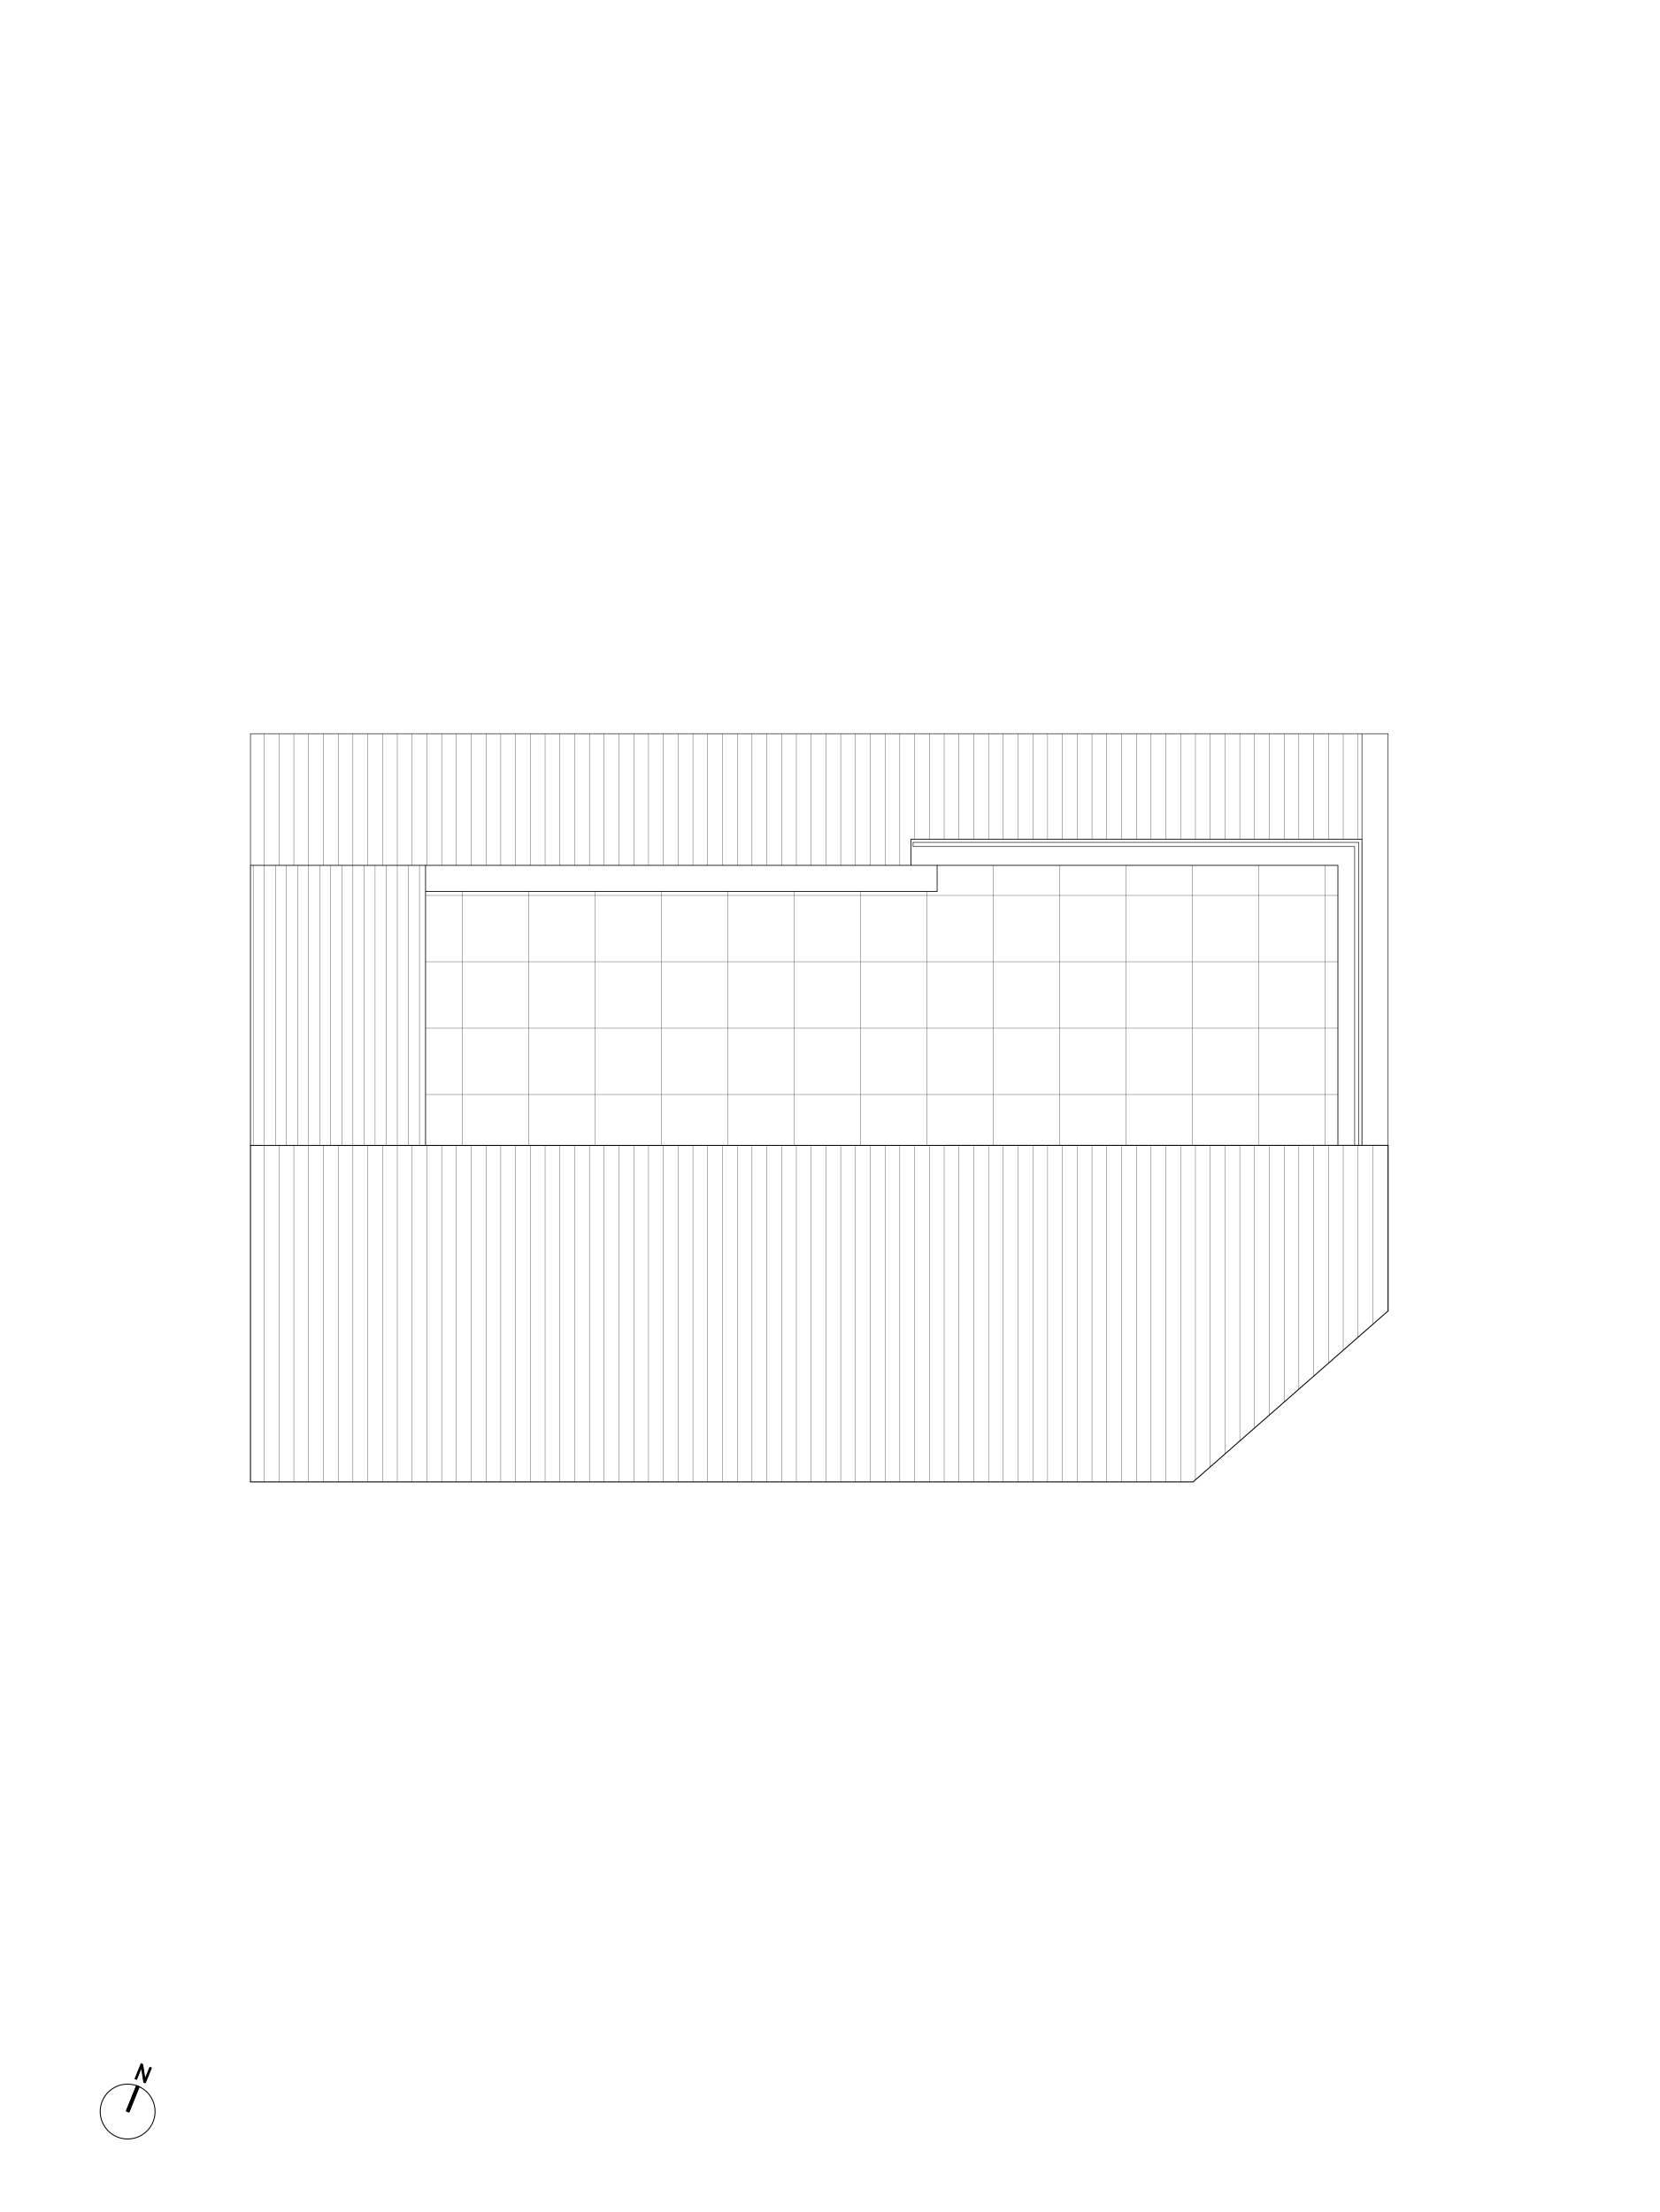
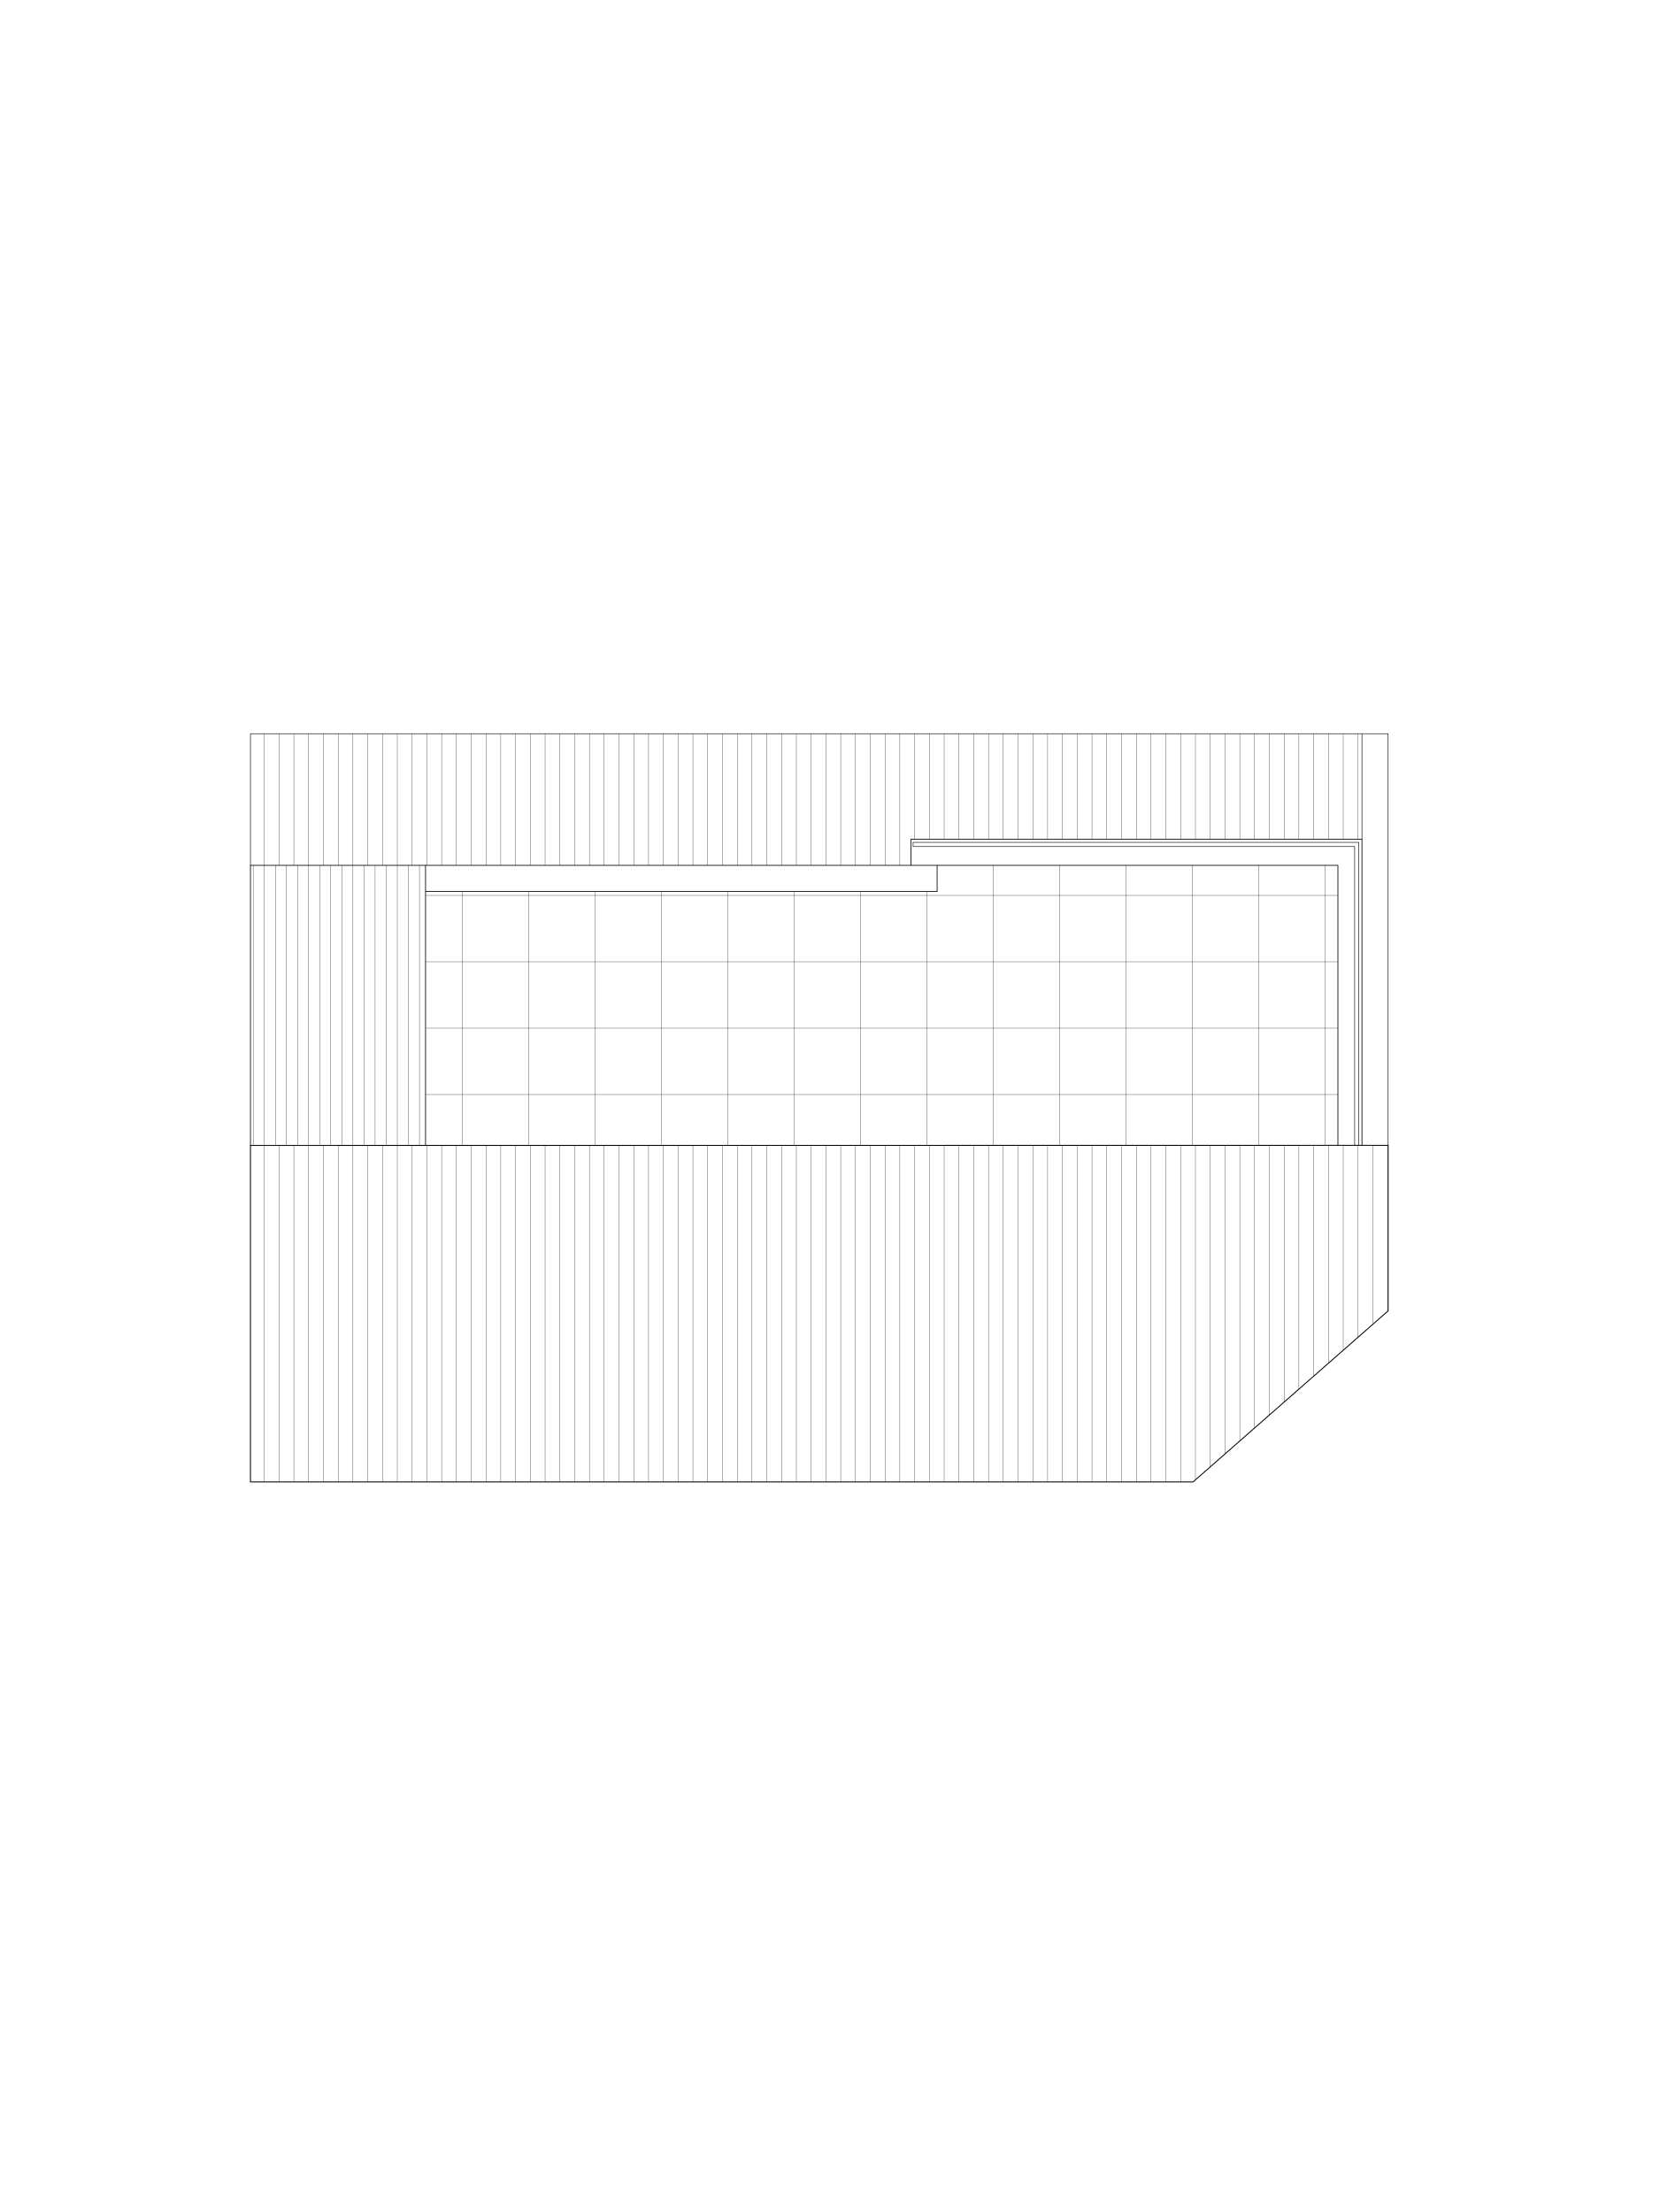
<svg xmlns="http://www.w3.org/2000/svg" id="_레이어_1" version="1.1" viewBox="0 0 900 1200">
  <defs>
    <style>
      .st0 {
        stroke-width: .4px;
      }

      .st0, .st1, .st2, .st3 {
        fill: none;
-       }
- 
-       .st0, .st1, .st2, .st3, .st4, .st5 {
        stroke: #000;
-       }
- 
-       .st0, .st1, .st2, .st3, .st5 {
        stroke-miterlimit: 10;
      }

-       .st1, .st4, .st5 {
+       .st1 {
        stroke-width: .5px;
      }

      .st2 {
        stroke-width: .15px;
      }

      .st3 {
        stroke-width: .3px;
-       }
- 
-       .st5 {
-         fill: #040000;
-         fill-rule: evenodd;
      }
    </style>
  </defs>
  <g id="av">
    <g id="aw">
      <path class="st2" d="M143.36,803.94v-182.55M143.36,469.45v-71.43M151.38,803.94v-182.55M151.38,469.45v-71.43M159.39,803.94v-182.55M159.39,469.45v-71.43M167.41,803.94v-182.55M167.41,469.45v-71.43M175.43,803.94v-182.55M175.43,469.45v-71.43M183.45,803.94v-182.55M183.45,469.45v-71.43M191.46,803.94v-182.55M191.46,469.45v-71.43M199.48,803.94v-182.55M199.48,469.45v-71.43M207.5,803.94v-182.56M207.5,469.45v-71.43M215.52,803.94v-182.56M215.52,469.45v-71.43M223.53,803.94v-182.56M223.53,469.45v-71.43M231.55,803.94v-182.56M231.55,469.45v-71.43M239.57,803.94v-182.56M239.57,469.45v-71.43M247.59,803.94v-182.56M247.59,469.45v-71.43M255.6,803.94v-182.56M255.6,469.45v-71.43M263.62,803.94v-182.56M263.62,469.45v-71.43M271.64,803.94v-182.56M271.64,469.45v-71.43M279.66,803.94v-182.56M279.66,469.45v-71.43M287.67,803.94v-182.56M287.67,469.45v-71.43M295.69,803.94v-182.56M295.69,469.45v-71.43M303.71,803.94v-182.56M303.71,469.45v-71.43M311.73,803.94v-182.57M311.73,469.45v-71.43M319.74,803.94v-182.57M319.74,469.45v-71.43M327.76,803.94v-182.57M327.76,469.45v-71.43M335.78,803.94v-182.57M335.78,469.45v-71.43M343.8,803.94v-182.57M343.8,469.45v-71.43M351.81,803.94v-182.57M351.81,469.45v-71.43M359.83,803.94v-182.57M359.83,469.45v-71.43M367.85,803.94v-182.57M367.85,469.45v-71.43M375.87,803.94v-182.57M375.87,469.45v-71.43M383.89,803.94v-182.57M383.89,469.45v-71.43M391.9,803.94v-182.57M391.9,469.45v-71.43M399.92,803.94v-182.57M399.92,469.45v-71.43M407.94,803.94v-182.57M407.94,469.45v-71.43M415.96,803.94v-182.58M415.96,469.45v-71.43M423.97,803.94v-182.58M423.97,469.45v-71.43M431.99,803.94v-182.58M431.99,469.45v-71.43M440.01,803.94v-182.58M440.01,469.45v-71.43M448.03,803.94v-182.58M448.03,469.45v-71.43M456.04,803.94v-182.58M456.04,469.45v-71.43M464.06,803.94v-182.58M464.06,469.45v-71.43M472.08,803.94v-182.58M472.08,469.45v-71.43M480.1,803.94v-182.58M480.1,469.45v-71.43M488.11,803.94v-182.58M488.11,469.45v-71.43M496.13,803.94v-182.58M496.13,455.28v-57.26M504.15,803.94v-182.58M504.15,455.28v-57.26M512.17,803.94v-182.58M512.17,455.28v-57.26M520.18,803.94v-182.58M520.18,455.28v-57.26M528.2,803.94v-182.59M528.2,455.28v-57.26M536.22,803.94v-182.59M536.22,455.28v-57.26M544.24,803.94v-182.59M544.24,455.28v-57.26M552.25,803.94v-182.59M552.25,455.28v-57.26M560.27,803.94v-182.59M560.27,455.28v-57.26M568.29,803.94v-182.59M568.29,455.28v-57.26M576.31,803.94v-182.59M576.31,455.28v-57.26M584.32,803.94v-182.59M584.32,455.28v-57.26M592.34,803.94v-182.59M592.34,455.28v-57.26M600.36,803.94v-182.59M600.36,455.28v-57.26M608.38,803.94v-182.59M608.38,455.28v-57.26M616.4,803.94v-182.59M616.4,455.28v-57.26M624.41,803.94v-182.59M624.41,455.28v-57.26M632.43,803.94v-182.6M632.43,455.28v-57.26M640.45,803.94v-182.6M640.45,455.28v-57.26M648.47,802.82v-181.48M648.47,455.28v-57.26M656.48,795.79v-174.45M656.48,455.28v-57.26M664.5,788.76v-167.42M664.5,455.28v-57.26M672.52,781.73v-160.39M672.52,455.28v-57.26M680.54,774.69v-153.35M680.54,455.28v-57.26M688.55,767.66v-146.32M688.55,455.28v-57.26M696.57,760.63v-139.29M696.57,455.28v-57.26M704.59,753.6v-132.26M704.59,455.28v-57.26M712.61,746.57v-125.23M712.61,455.28v-57.26M720.62,739.53v-118.2M720.62,455.28v-57.26M728.64,732.5v-111.17M728.64,455.28v-57.26M736.66,725.47v-104.14M736.66,455.28v-57.26M744.68,718.44v-97.11M752.69,711.41v-90.07" />
    </g>
    <g id="ax">
      <path class="st2" d="M137.34,621.39v-151.94M143.36,621.39v-151.94M149.37,621.39v-151.94M155.38,621.39v-151.94M161.4,621.39v-151.93M167.41,621.39v-151.93M173.42,621.39v-151.93M179.44,621.39v-151.93M185.45,621.39v-151.93M191.46,621.39v-151.93M197.48,621.38v-151.93M203.49,621.38v-151.93M209.5,621.38v-151.93M215.52,621.38v-151.93M221.53,621.38v-151.93M227.54,621.38v-151.93" />
    </g>
    <g id="ay">
      <path class="st2" d="M230.84,485.76h494.93M230.84,521.76h494.93M230.84,557.76h494.93M230.84,593.76h494.93M250.72,621.38v-137.75M286.72,621.38v-137.75M322.72,621.37v-137.75M358.72,621.37v-137.74M394.72,621.37v-137.74M430.72,621.36v-137.74M466.72,621.36v-137.73M502.72,621.36v-137.73M538.72,621.35v-151.9M574.72,621.35v-151.9M610.72,621.35v-151.89M646.72,621.34v-151.89M682.72,621.34v-151.89M718.72,621.34v-151.88" />
    </g>
    <g id="az">
      <polygon class="st3" points="737.1 621.33 737.1 456.98 495.31 456.98 495.31 459.25 734.84 459.25 734.84 621.33 737.1 621.33" />
    </g>
    <g id="ba">
      <polyline class="st3" points="753 621.39 753 398.02 135.87 398.02 135.87 469.45" />
    </g>
    <g id="bb">
      <line class="st3" x1="738.8" y1="455.28" x2="738.8" y2="398.02" />
    </g>
    <g id="bc">
      <polyline class="st0" points="230.84 469.45 508.35 469.45 508.35 483.63 230.84 483.63" />
    </g>
    <g id="bd">
      <polyline class="st0" points="725.76 621.39 725.76 469.45 508.35 469.45" />
    </g>
    <g id="be">
      <polyline class="st0" points="738.8 621.39 738.8 455.28 494.17 455.28 494.17 469.45" />
    </g>
    <g id="bf">
      <polyline class="st0" points="230.84 621.39 230.84 469.45 135.87 469.45 135.87 621.39" />
    </g>
    <g id="bg">
      <polygon class="st1" points="647.19 803.94 753 711.14 753 621.33 135.87 621.39 135.87 803.94 647.19 803.94" />
    </g>
  </g>
-   <g>
-     <g id="lg">
-       <circle class="st1" cx="69.24" cy="1145.51" r="14.88" />
-     </g>
-     <g id="lh">
-       <path class="st4" d="M78.85,1129.98l-.86-.35-1.27-8.05-2.62,6.47-.84-.34,3.28-8.1.87.35,1.26,8.02,2.61-6.45.84.34-3.28,8.1h0Z" />
-     </g>
-     <g id="li">
-       <path class="st5" d="M74.82,1131.71c-.23-.09-.46-.18-.7-.26l-5.57,13.78.69.28s5.58-13.8,5.58-13.8Z" />
-     </g>
-     <g id="lj">
-       <path class="st5" d="M75.5,1132.01c-.23-.1-.45-.2-.69-.3l-5.58,13.8.69.28,5.57-13.78h.01Z" />
-     </g>
-     <g id="lk">
-       <line class="st1" x1="74.12" y1="1131.44" x2="68.54" y2="1145.22" />
-     </g>
-     <g id="ll">
-       <line class="st1" x1="75.5" y1="1132.01" x2="69.93" y2="1145.79" />
-     </g>
-     <g id="lm">
-       <line class="st1" x1="69.24" y1="1145.51" x2="74.82" y2="1131.71" />
-     </g>
-   </g>
</svg>
